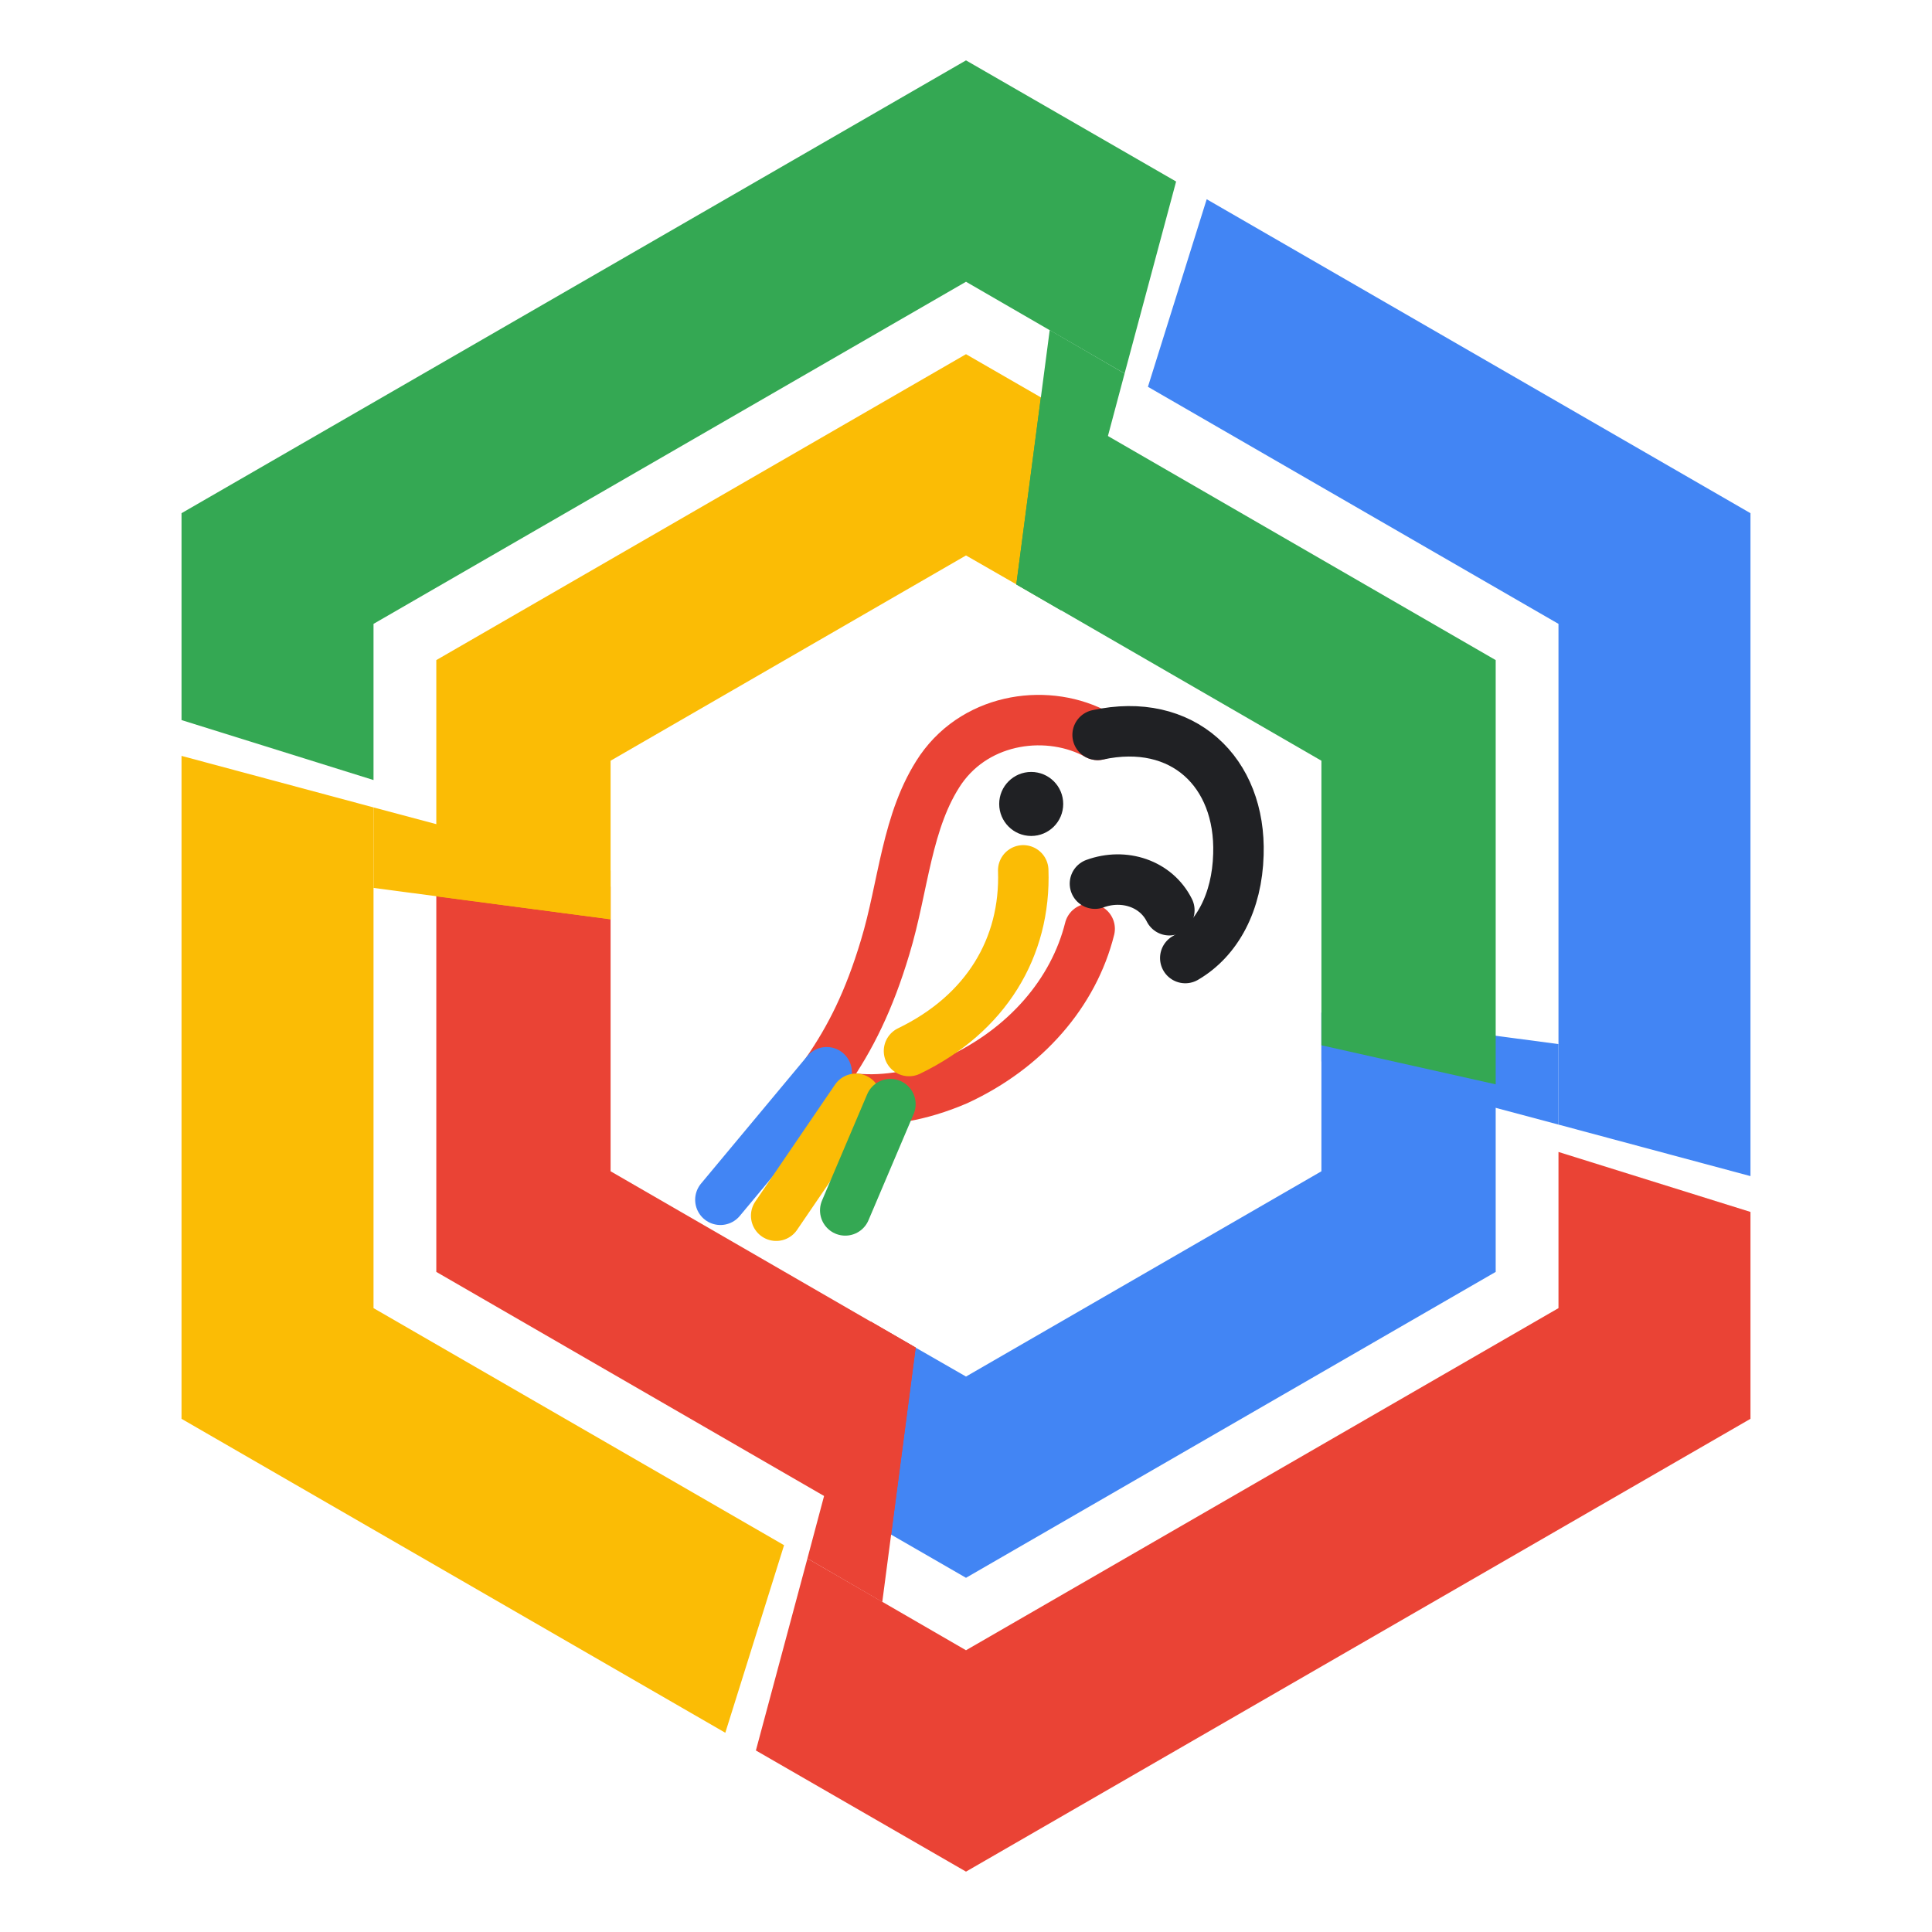
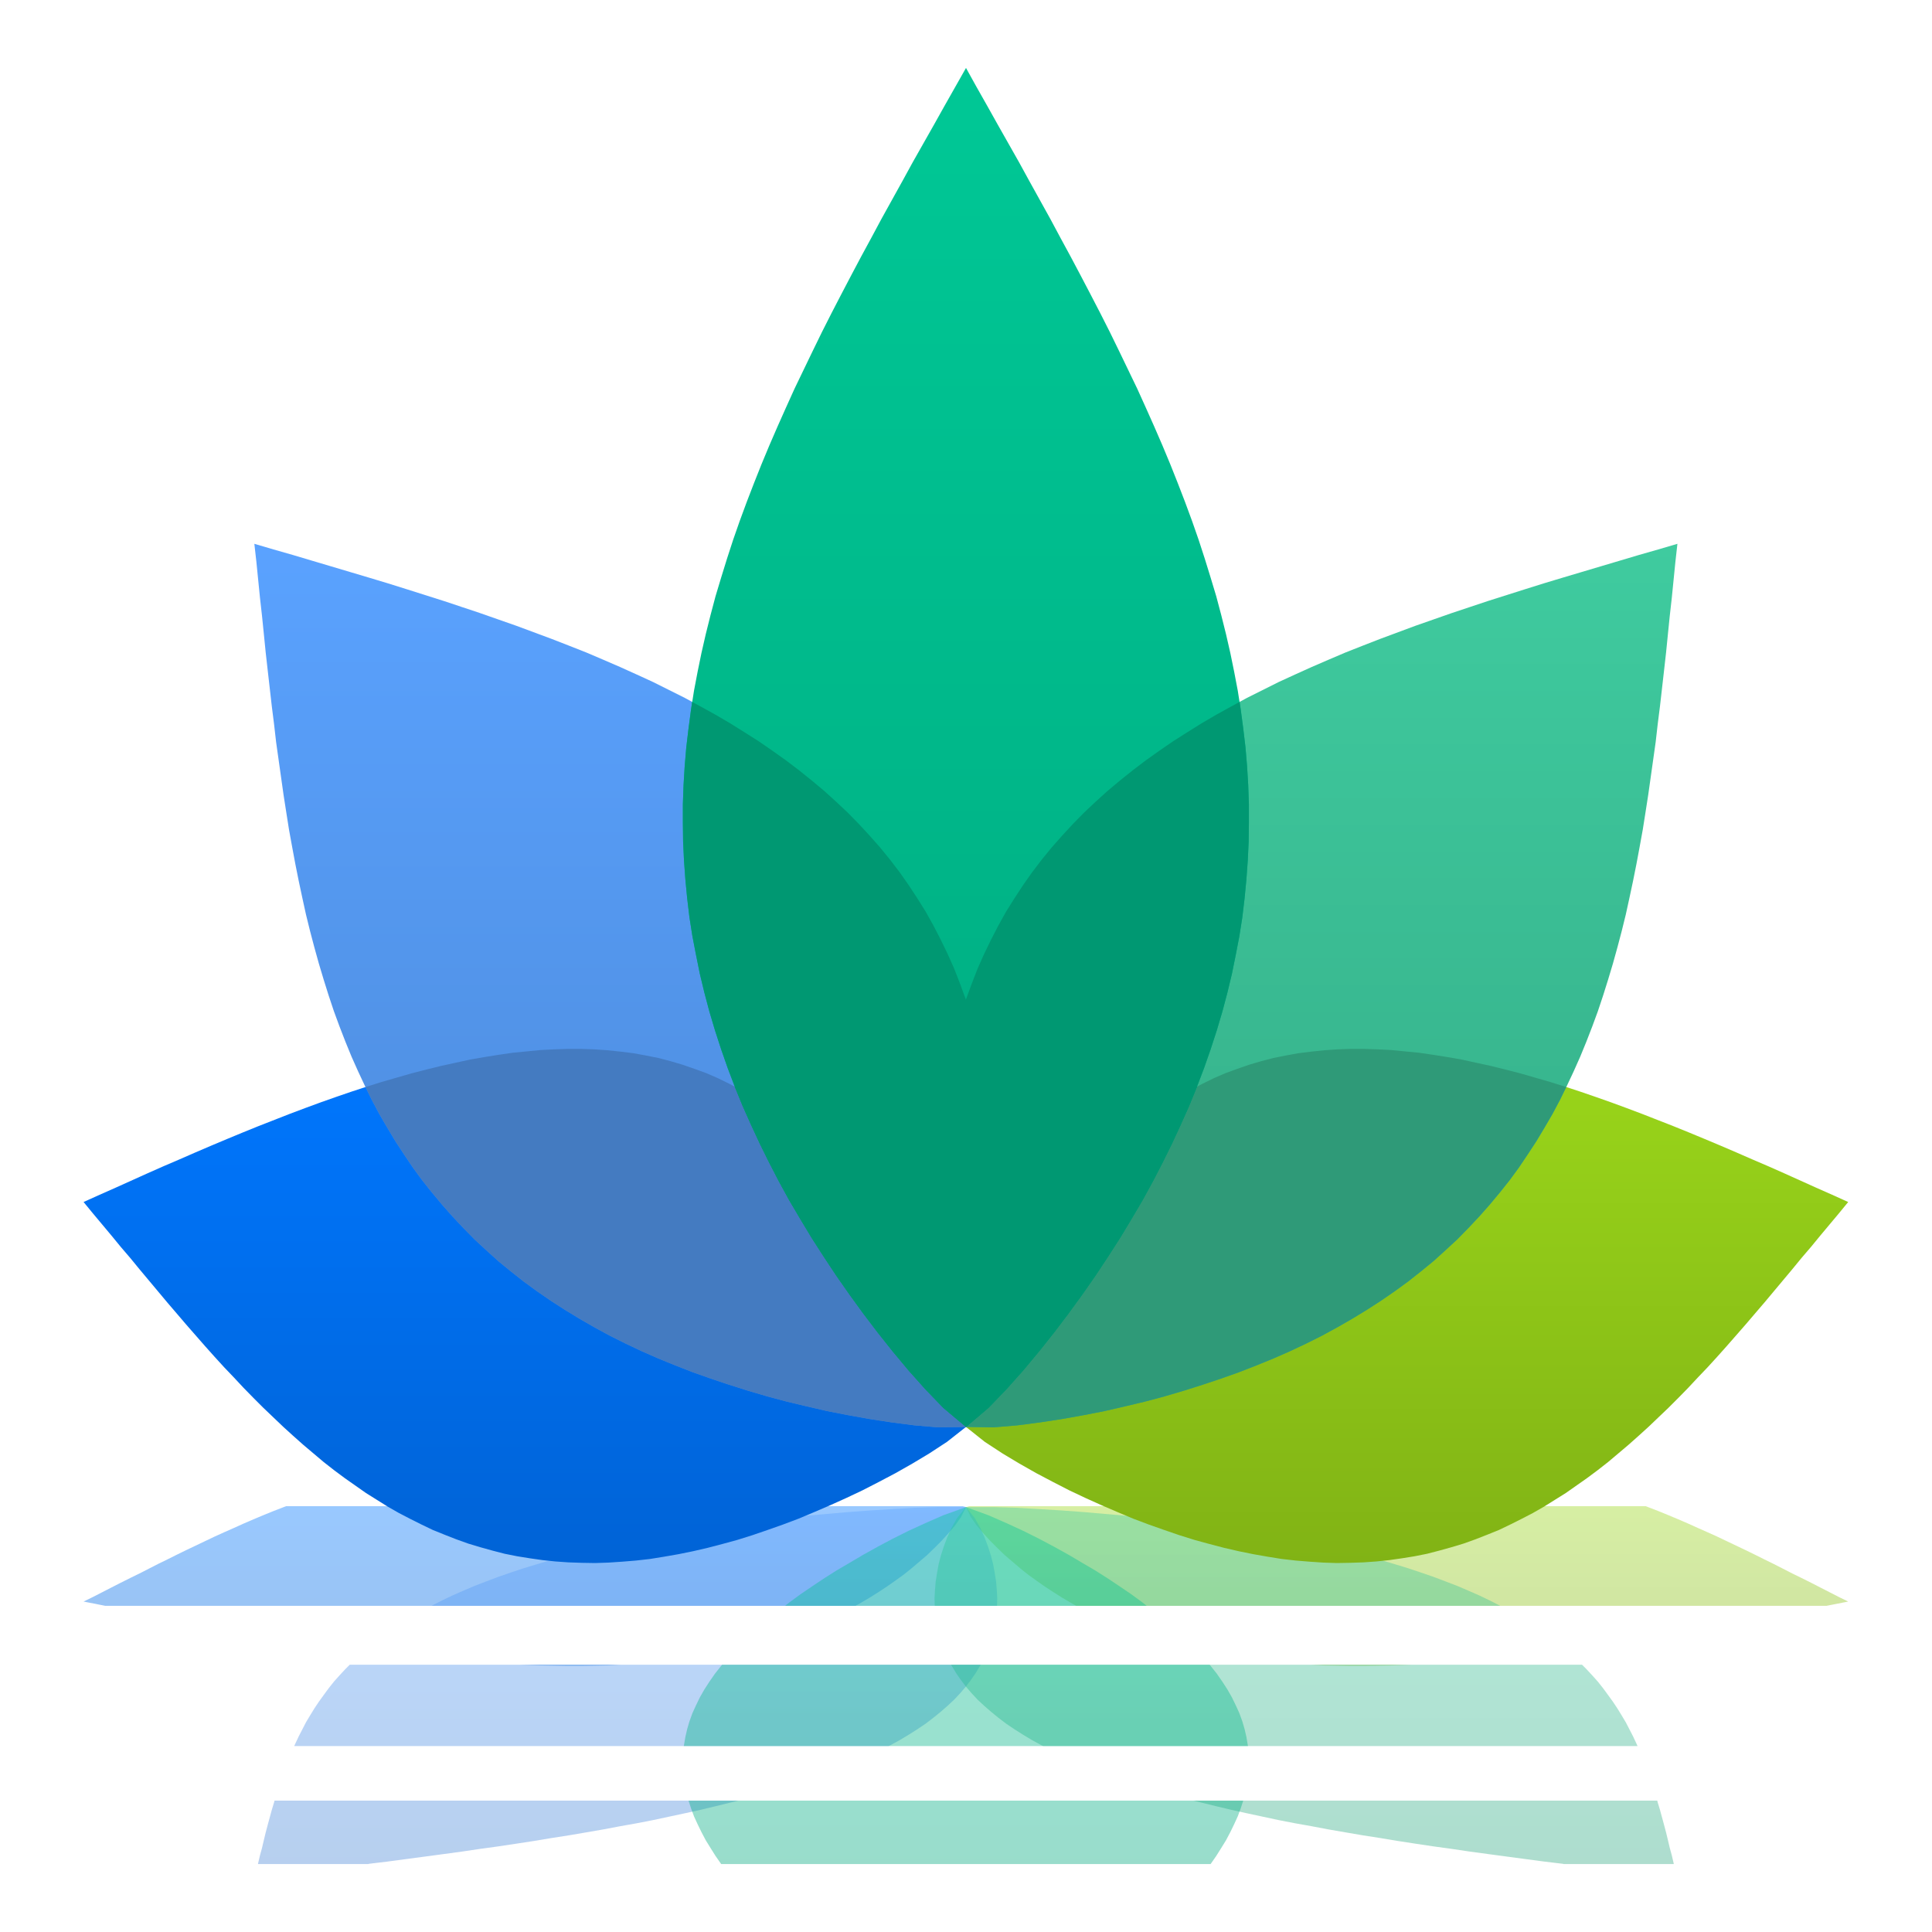
- <svg xmlns="http://www.w3.org/2000/svg" viewBox="0 0 48 48">
-   <path d="M29.98 4.95L43.49 12.75L43.49 29.22L38.72 27.94L38.72 15.50L28.52 9.61Z" fill="#4285F4" />
-   <path d="M38.72 25.94L38.72 27.94L32.83 26.37L32.83 25.16Z" fill="#4285F4" />
-   <path d="M37.16 25.73L37.16 31.60L24.00 39.20L21.00 37.47L21.98 33.04L24.00 34.20L32.83 29.10L32.83 25.16Z" fill="#4285F4" />
-   <path d="M43.49 30.11L43.49 35.25L24.00 46.50L18.78 43.49L20.06 38.72L24.00 41.00L38.72 32.50L38.72 28.62Z" fill="#EA4335" />
-   <path d="M21.92 39.80L20.06 38.72L21.63 32.83L22.75 33.48Z" fill="#EA4335" />
-   <path d="M22.14 38.13L10.84 31.60L10.84 21.06L15.17 22.03L15.17 29.10L22.75 33.48Z" fill="#EA4335" />
-   <path d="M18.02 43.05L4.51 35.25L4.51 18.78L9.28 20.06L9.28 32.50L19.48 38.39Z" fill="#FBBC05" />
-   <path d="M9.28 22.06L9.28 20.06L15.17 21.63L15.17 22.84Z" fill="#FBBC05" />
-   <path d="M10.84 22.27L10.84 16.40L24.00 8.80L27.00 10.53L26.02 14.96L24.00 13.80L15.17 18.90L15.17 22.84Z" fill="#FBBC05" />
-   <path d="M4.51 17.89L4.51 12.75L24.00 1.50L29.22 4.51L27.94 9.28L24.00 7.00L9.28 15.50L9.28 19.38Z" fill="#34A853" />
-   <path d="M26.08 8.20L27.94 9.28L26.37 15.17L25.25 14.52Z" fill="#34A853" />
-   <path d="M25.86 9.87L37.16 16.40L37.16 26.94L32.83 25.97L32.83 18.90L25.25 14.52Z" fill="#34A853" />
-   <g transform="translate(24.3 24) scale(0.33) translate(-24 -27)">
-     <path d="M33 9.6C29.4 7.6 24 8.2 21.2 12.2C18.6 16 18.4 21 17 25.6C15.8 29.6 14.4 32.4 12.6 35" fill="none" stroke="#EA4335" stroke-width="3.8" stroke-linecap="round" stroke-linejoin="round" />
-     <path d="M32.4 24.2C31.2 29 27.6 33.2 22.4 35.6C19.6 36.8 17 37.2 14.8 37" fill="none" stroke="#EA4335" stroke-width="3.8" stroke-linecap="round" stroke-linejoin="round" />
-     <path d="M27.4 19.8C27.6 25.6 24.6 30.6 18.8 33.4" fill="none" stroke="#FBBC05" stroke-width="3.8" stroke-linecap="round" stroke-linejoin="round" />
-     <path d="M12.6 35L4.6 44.6" fill="none" stroke="#4285F4" stroke-width="3.8" stroke-linecap="round" stroke-linejoin="round" />
-     <path d="M14.8 37L8.8 45.8" fill="none" stroke="#FBBC05" stroke-width="3.8" stroke-linecap="round" stroke-linejoin="round" />
-     <path d="M17.4 37.4L14 45.4" fill="none" stroke="#34A853" stroke-width="3.8" stroke-linecap="round" stroke-linejoin="round" />
-     <path d="M33 9.6C39.4 8.2 43.8 12.4 43.6 18.6C43.5 22.2 42 25 39.6 26.4" fill="none" stroke="#202124" stroke-width="3.8" stroke-linecap="round" stroke-linejoin="round" />
-     <path d="M32.8 20.8C35 20 37.4 20.8 38.4 22.8" fill="none" stroke="#202124" stroke-width="3.8" stroke-linecap="round" stroke-linejoin="round" />
-     <circle cx="28" cy="14.8" r="2.41" fill="#202124" />
-   </g>
+ <svg xmlns="http://www.w3.org/2000/svg" viewBox="7.35 11.00 85.30 85.30">
+   <defs>
+     <linearGradient id="clr0" x1="0" y1="84.6" x2="0" y2="77.5" gradientUnits="userSpaceOnUse">
+       <stop offset="0" stop-color="#0063D6" />
+       <stop offset="1" stop-color="#0077FF" />
+     </linearGradient>
+     <linearGradient id="clr1" x1="0" y1="84.6" x2="0" y2="77.5" gradientUnits="userSpaceOnUse">
+       <stop offset="0" stop-color="#81B315" />
+       <stop offset="1" stop-color="#9AD61A" />
+     </linearGradient>
+     <linearGradient id="clr2" x1="0" y1="93.3" x2="0" y2="77.5" gradientUnits="userSpaceOnUse">
+       <stop offset="0" stop-color="#4B88D6" />
+       <stop offset="1" stop-color="#5AA2FF" />
+     </linearGradient>
+     <linearGradient id="clr3" x1="0" y1="93.3" x2="0" y2="77.5" gradientUnits="userSpaceOnUse">
+       <stop offset="0" stop-color="#34AA85" />
+       <stop offset="1" stop-color="#3FCB9F" />
+     </linearGradient>
+     <linearGradient id="clr4" x1="0" y1="93.3" x2="0" y2="77.5" gradientUnits="userSpaceOnUse">
+       <stop offset="0" stop-color="#00A87E" />
+       <stop offset="1" stop-color="#00C896" />
+     </linearGradient>
+     <linearGradient id="clp0" x1="0" y1="80.0" x2="0" y2="57.3" gradientUnits="userSpaceOnUse">
+       <stop offset="0" stop-color="#0063D6" />
+       <stop offset="1" stop-color="#0077FF" />
+     </linearGradient>
+     <linearGradient id="clp1" x1="0" y1="80.0" x2="0" y2="57.3" gradientUnits="userSpaceOnUse">
+       <stop offset="0" stop-color="#81B315" />
+       <stop offset="1" stop-color="#9AD61A" />
+     </linearGradient>
+     <linearGradient id="clp2" x1="0" y1="74.0" x2="0" y2="35.0" gradientUnits="userSpaceOnUse">
+       <stop offset="0" stop-color="#4B88D6" />
+       <stop offset="1" stop-color="#5AA2FF" />
+     </linearGradient>
+     <linearGradient id="clp3" x1="0" y1="74.0" x2="0" y2="35.0" gradientUnits="userSpaceOnUse">
+       <stop offset="0" stop-color="#34AA85" />
+       <stop offset="1" stop-color="#3FCB9F" />
+     </linearGradient>
+     <linearGradient id="clp4" x1="0" y1="74.0" x2="0" y2="14.0" gradientUnits="userSpaceOnUse">
+       <stop offset="0" stop-color="#00A87E" />
+       <stop offset="1" stop-color="#00C896" />
+     </linearGradient>
+   </defs>
+   <path d="M50.0 77.54 49.78 77.98 49.51 78.36 49.22 78.70 48.92 79.03 48.60 79.35 48.28 79.66 47.94 79.95 47.60 80.24 47.25 80.52 46.89 80.78 46.52 81.04 46.14 81.29 45.76 81.53 45.37 81.76 45.12 81.90H12.00L11.75 81.85L11.04 81.71L11.45 81.51L11.86 81.30L12.27 81.09L12.68 80.88L13.10 80.67L13.51 80.47L13.92 80.26L14.33 80.05L14.74 79.85L15.16 79.64L15.57 79.44L15.99 79.24L16.41 79.04L16.83 78.84L17.25 78.65L17.68 78.46L18.10 78.27L18.54 78.08L18.97 77.90L19.41 77.72L19.85 77.55L19.98 77.5H49.85ZM34.90 84.5 34.74 84.50 34.17 84.53 33.59 84.54 33.01 84.55 32.42 84.55 31.82 84.54 31.22 84.53 30.61 84.51 30.32 84.5H34.90Z" fill="url(#clr0)" opacity=".4" />
+   <path d="M50.0 77.54 50.14 77.5H80.01L80.14 77.55L80.58 77.72L81.02 77.90L81.45 78.08L81.89 78.27L82.31 78.46L82.74 78.65L83.16 78.84L83.58 79.04L84.00 79.24L84.42 79.44L84.83 79.64L85.25 79.85L85.66 80.05L86.07 80.26L86.48 80.47L86.89 80.67L87.31 80.88L87.72 81.09L88.13 81.30L88.54 81.51L88.95 81.71L88.24 81.85L87.99 81.90H54.87L54.62 81.76L54.23 81.53L53.85 81.29L53.47 81.04L53.10 80.78L52.74 80.52L52.39 80.24L52.05 79.95L51.71 79.66L51.39 79.35L51.07 79.03L50.77 78.70L50.48 78.36L50.21 77.98ZM69.67 84.5 69.38 84.51 68.77 84.53 68.17 84.54 67.57 84.55 66.98 84.55 66.40 84.54 65.82 84.53 65.25 84.50 65.09 84.5H69.67Z" fill="url(#clr1)" opacity=".4" />
+   <path d="M20.34 88.09 20.39 87.98 20.54 87.66 20.70 87.35 20.86 87.04 21.04 86.74 21.23 86.43 21.43 86.13 21.64 85.84 21.86 85.54 22.09 85.25 22.34 84.97 22.60 84.69 22.79 84.5H50.65L50.60 84.58L50.42 84.88L50.21 85.18L49.99 85.47L49.74 85.76L49.48 86.04L49.19 86.31L48.88 86.58L48.56 86.84L48.22 87.10L47.85 87.35L47.47 87.59L47.07 87.83L46.65 88.06L46.58 88.09H20.34ZM50.0 77.54 50.39 78.03 50.63 78.46 50.82 78.88 50.97 79.28 51.10 79.68 51.20 80.07 51.27 80.46 51.33 80.84 51.36 81.21 51.38 81.57 51.37 81.90H26.41L26.42 81.89L26.87 81.66L27.33 81.44L27.81 81.23L28.30 81.02L28.82 80.82L29.35 80.62L29.90 80.43L30.47 80.24L31.06 80.06L31.67 79.88L32.29 79.71L32.93 79.55L33.59 79.39L34.27 79.24L34.97 79.09L35.69 78.95L36.42 78.81L37.18 78.68L37.95 78.56L38.74 78.44L39.55 78.32L40.37 78.21L41.22 78.11L42.08 78.01L42.96 77.92L43.87 77.84L44.79 77.76L45.74 77.69L46.72 77.63L47.72 77.57L48.78 77.54ZM18.74 93.30 18.75 93.25 18.83 92.91 18.92 92.58 19.00 92.24 19.08 91.91 19.17 91.57 19.26 91.24 19.35 90.91 19.45 90.58 19.47 90.5H39.95L39.58 90.59L38.93 90.75L38.26 90.91L37.58 91.06L36.88 91.21L36.18 91.36L35.46 91.50L34.73 91.63L33.99 91.77L33.24 91.90L32.48 92.03L31.71 92.15L30.93 92.28L30.15 92.40L29.35 92.52L28.55 92.63L27.74 92.75L26.93 92.86L26.11 92.97L25.29 93.08L24.46 93.19L23.63 93.29L23.61 93.30H18.74Z" fill="url(#clr2)" opacity=".4" />
+   <path d="M53.41 88.09 53.34 88.06 52.92 87.83 52.52 87.59 52.14 87.35 51.77 87.10 51.43 86.84 51.11 86.58 50.80 86.31 50.51 86.04 50.25 85.76 50.00 85.47 49.78 85.18 49.57 84.88 49.39 84.58 49.34 84.5H77.20L77.39 84.69L77.65 84.97L77.90 85.25L78.13 85.54L78.35 85.84L78.56 86.13L78.76 86.43L78.95 86.74L79.13 87.04L79.29 87.35L79.45 87.66L79.60 87.98L79.65 88.09H53.41ZM50.0 77.54 51.21 77.54 52.27 77.57 53.27 77.63 54.25 77.69 55.20 77.76 56.12 77.84 57.03 77.92 57.91 78.01 58.77 78.11 59.62 78.21 60.44 78.32 61.25 78.44 62.04 78.56 62.81 78.68 63.57 78.81 64.30 78.95 65.02 79.09 65.72 79.24 66.40 79.39 67.06 79.55 67.70 79.71 68.32 79.88 68.93 80.06 69.52 80.24 70.09 80.43 70.64 80.62 71.17 80.82 71.69 81.02 72.18 81.23 72.66 81.44 73.12 81.66 73.57 81.89 73.58 81.90H48.62L48.61 81.57L48.63 81.21L48.66 80.84L48.72 80.46L48.79 80.07L48.89 79.68L49.02 79.28L49.17 78.88L49.36 78.46L49.60 78.03ZM76.38 93.30 76.36 93.29 75.53 93.19 74.70 93.08 73.88 92.97 73.06 92.86 72.25 92.75 71.44 92.63 70.64 92.52 69.84 92.40 69.06 92.28 68.28 92.15 67.51 92.03 66.75 91.90 66.00 91.77 65.26 91.63 64.53 91.50 63.81 91.36 63.11 91.21 62.41 91.06 61.73 90.91 61.06 90.75 60.41 90.59 60.04 90.5H80.52L80.54 90.58L80.64 90.91L80.73 91.24L80.82 91.57L80.91 91.91L80.99 92.24L81.07 92.58L81.16 92.91L81.24 93.25L81.25 93.30H76.38Z" fill="url(#clr3)" opacity=".4" />
+   <path d="M37.54 88.09 37.55 88.04 37.61 87.69 37.69 87.34 37.79 87.0 37.92 86.64 38.08 86.29 38.25 85.94 38.45 85.59 38.67 85.25 38.92 84.89 39.19 84.55 39.23 84.5H60.76L60.80 84.55L61.07 84.89L61.32 85.25L61.54 85.59L61.74 85.94L61.91 86.29L62.07 86.64L62.20 87.0L62.30 87.34L62.38 87.69L62.44 88.04L62.45 88.09H37.54ZM60.80 93.30H39.19L38.94 92.94L38.72 92.59L38.51 92.25L38.32 91.89L38.15 91.54L37.99 91.19L37.86 90.84L37.75 90.5H62.24L62.13 90.84L62.00 91.19L61.84 91.54L61.67 91.89L61.48 92.25L61.27 92.59L61.05 92.94L60.80 93.30ZM50.0 77.54 50.99 77.90 51.79 78.25 52.53 78.59 53.23 78.94 53.89 79.29 54.52 79.64 55.13 80.0 55.71 80.34 56.26 80.69 56.80 81.05 57.30 81.39 57.79 81.75 57.98 81.90H42.01L42.20 81.75L42.69 81.39L43.19 81.05L43.73 80.69L44.28 80.34L44.86 80.0L45.47 79.64L46.10 79.29L46.76 78.94L47.46 78.59L48.20 78.25L49.00 77.90Z" fill="url(#clr4)" opacity=".4" />
+   <path d="M50.0 74.0 49.78 72.95 49.51 72.07 49.22 71.24 48.92 70.45 48.60 69.70 48.28 68.97 47.94 68.26 47.60 67.58 47.25 66.92 46.89 66.29 46.52 65.68 46.14 65.08 45.76 64.52 45.37 63.97 44.97 63.44 44.56 62.94 44.14 62.46 43.72 62.00 43.29 61.56 42.85 61.14 42.40 60.75 41.94 60.38 41.48 60.03 41.01 59.70 40.53 59.39 40.04 59.11 39.55 58.85 39.04 58.60 38.53 58.38 38.01 58.19 37.49 58.01 36.95 57.85 36.41 57.71 35.86 57.60 35.31 57.50 34.74 57.43 34.17 57.37 33.59 57.33 33.01 57.31 32.42 57.31 31.82 57.33 31.22 57.36 30.61 57.42 29.99 57.48 29.37 57.57 28.74 57.67 28.11 57.78 27.47 57.92 26.83 58.06 26.18 58.22 25.52 58.39 24.86 58.58 24.20 58.77 23.53 58.98 22.86 59.20 22.19 59.43 21.51 59.67 20.83 59.92 20.14 60.18 19.45 60.45 18.76 60.72 18.07 61.00 17.37 61.29 16.68 61.58 15.98 61.88 15.27 62.19 14.57 62.49 13.87 62.80 13.16 63.12 12.45 63.44 11.75 63.75 11.04 64.07 11.45 64.57 11.86 65.06 12.27 65.55 12.68 66.05 13.10 66.54 13.51 67.04 13.92 67.53 14.33 68.02 14.74 68.51 15.16 69.00 15.57 69.48 15.99 69.96 16.41 70.44 16.83 70.91 17.25 71.37 17.68 71.82 18.10 72.27 18.54 72.72 18.97 73.15 19.41 73.57 19.85 73.99 20.29 74.39 20.74 74.79 21.19 75.17 21.64 75.55 22.10 75.91 22.57 76.26 23.04 76.59 23.51 76.92 23.99 77.22 24.47 77.52 24.96 77.80 25.46 78.06 25.96 78.31 26.46 78.55 26.98 78.76 27.49 78.96 28.02 79.15 28.55 79.31 29.09 79.46 29.63 79.60 30.18 79.71 30.74 79.80 31.30 79.88 31.87 79.94 32.44 79.98 33.03 80.00 33.62 80.01 34.22 79.99 34.82 79.95 35.43 79.90 36.05 79.83 36.67 79.73 37.30 79.62 37.94 79.49 38.59 79.34 39.24 79.17 39.90 78.99 40.57 78.78 41.24 78.55 41.92 78.31 42.61 78.05 43.30 77.76 44.00 77.46 44.71 77.14 45.43 76.80 46.15 76.43 46.89 76.04 47.63 75.62 48.38 75.17 49.16 74.66 50.0 74.0Z" fill="url(#clp0)" />
+   <path d="M50.0 74.0 50.83 74.66 51.61 75.17 52.36 75.62 53.10 76.04 53.84 76.43 54.56 76.80 55.28 77.14 55.99 77.46 56.69 77.76 57.38 78.05 58.07 78.31 58.75 78.55 59.42 78.78 60.09 78.99 60.75 79.17 61.40 79.34 62.05 79.49 62.69 79.62 63.32 79.73 63.94 79.83 64.56 79.90 65.17 79.95 65.77 79.99 66.37 80.01 66.96 80.00 67.55 79.98 68.12 79.94 68.69 79.88 69.25 79.80 69.81 79.71 70.36 79.60 70.90 79.46 71.44 79.31 71.97 79.15 72.50 78.96 73.01 78.76 73.53 78.55 74.03 78.31 74.53 78.06 75.03 77.80 75.52 77.52 76.00 77.22 76.48 76.92 76.95 76.59 77.42 76.26 77.89 75.91 78.35 75.55 78.80 75.17 79.25 74.79 79.70 74.39 80.14 73.99 80.58 73.57 81.02 73.15 81.45 72.72 81.89 72.27 82.31 71.82 82.74 71.37 83.16 70.91 83.58 70.44 84.00 69.96 84.42 69.48 84.83 69.00 85.25 68.51 85.66 68.02 86.07 67.53 86.48 67.04 86.89 66.54 87.31 66.05 87.72 65.55 88.13 65.06 88.54 64.57 88.95 64.07 88.24 63.75 87.54 63.44 86.83 63.12 86.12 62.80 85.42 62.49 84.72 62.19 84.01 61.88 83.31 61.58 82.62 61.29 81.92 61.00 81.23 60.72 80.54 60.45 79.85 60.18 79.16 59.92 78.48 59.67 77.80 59.43 77.13 59.20 76.46 58.98 75.79 58.77 75.13 58.58 74.47 58.39 73.81 58.22 73.16 58.06 72.52 57.92 71.88 57.78 71.25 57.67 70.62 57.57 70.00 57.48 69.38 57.42 68.77 57.36 68.17 57.33 67.57 57.31 66.98 57.31 66.40 57.33 65.82 57.37 65.25 57.43 64.68 57.50 64.13 57.60 63.58 57.71 63.04 57.85 62.50 58.01 61.98 58.19 61.46 58.38 60.95 58.60 60.44 58.85 59.95 59.11 59.46 59.39 58.98 59.70 58.51 60.03 58.05 60.38 57.59 60.75 57.14 61.14 56.70 61.56 56.27 62.00 55.85 62.46 55.43 62.94 55.02 63.44 54.62 63.97 54.23 64.52 53.85 65.08 53.47 65.68 53.10 66.29 52.74 66.92 52.39 67.58 52.05 68.26 51.71 68.97 51.39 69.70 51.07 70.45 50.77 71.24 50.48 72.07 50.21 72.95 50.0 74.0Z" fill="url(#clp1)" />
+   <path d="M50.0 74.0 50.39 72.85 50.63 71.82 50.82 70.82 50.97 69.85 51.10 68.90 51.20 67.97 51.27 67.06 51.33 66.16 51.36 65.28 51.38 64.41 51.37 63.55 51.34 62.71 51.30 61.89 51.23 61.08 51.15 60.28 51.04 59.50 50.91 58.73 50.77 57.98 50.60 57.24 50.42 56.52 50.21 55.81 49.99 55.12 49.74 54.44 49.48 53.77 49.19 53.12 48.88 52.48 48.56 51.86 48.22 51.25 47.85 50.66 47.47 50.08 47.07 49.51 46.65 48.96 46.21 48.42 45.75 47.90 45.27 47.38 44.78 46.88 44.27 46.40 43.74 45.92 43.19 45.46 42.63 45.01 42.05 44.57 41.46 44.15 40.85 43.73 40.22 43.33 39.58 42.93 38.93 42.55 38.26 42.18 37.58 41.81 36.88 41.46 36.18 41.11 35.46 40.78 34.73 40.45 33.99 40.13 33.24 39.81 32.48 39.51 31.71 39.21 30.93 38.92 30.15 38.63 29.35 38.35 28.55 38.07 27.74 37.80 26.93 37.53 26.11 37.27 25.29 37.01 24.46 36.75 23.63 36.50 22.79 36.25 21.95 36.00 21.11 35.75 20.27 35.50 19.43 35.26 18.58 35.01 18.67 35.81 18.75 36.61 18.83 37.41 18.92 38.21 19.00 39.00 19.08 39.80 19.17 40.60 19.26 41.39 19.35 42.18 19.45 42.97 19.54 43.76 19.65 44.54 19.76 45.32 19.87 46.10 19.99 46.87 20.11 47.63 20.25 48.40 20.39 49.15 20.54 49.90 20.70 50.65 20.86 51.38 21.04 52.11 21.23 52.83 21.43 53.55 21.64 54.25 21.86 54.95 22.09 55.64 22.34 56.32 22.60 56.99 22.87 57.65 23.16 58.30 23.46 58.94 23.77 59.57 24.10 60.19 24.45 60.79 24.81 61.39 25.19 61.97 25.58 62.55 25.99 63.11 26.42 63.65 26.87 64.19 27.33 64.71 27.81 65.22 28.30 65.72 28.82 66.20 29.35 66.68 29.90 67.13 30.47 67.58 31.06 68.01 31.67 68.43 32.29 68.83 32.93 69.22 33.59 69.60 34.27 69.97 34.97 70.32 35.69 70.66 36.42 70.98 37.18 71.29 37.95 71.59 38.74 71.87 39.55 72.14 40.37 72.40 41.22 72.65 42.08 72.88 42.96 73.09 43.87 73.30 44.79 73.48 45.74 73.65 46.72 73.80 47.72 73.93 48.78 74.02 50.0 74.0Z" fill="url(#clp2)" />
+   <path d="M50.0 74.0 48.78 74.02 47.72 73.93 46.72 73.80 45.74 73.65 44.79 73.48 43.87 73.30 42.96 73.09 42.08 72.88 41.22 72.65 40.37 72.40 39.55 72.14 38.74 71.87 37.95 71.59 37.18 71.29 36.42 70.98 35.69 70.66 34.97 70.32 34.27 69.97 33.59 69.60 32.93 69.22 32.29 68.83 31.67 68.43 31.06 68.01 30.47 67.58 29.90 67.13 29.35 66.68 28.82 66.20 28.30 65.72 27.81 65.22 27.33 64.71 26.87 64.19 26.42 63.65 25.99 63.11 25.58 62.55 25.19 61.97 24.81 61.39 24.45 60.79 24.10 60.19 23.77 59.57 23.49 59.00 23.53 58.98 24.20 58.77 24.86 58.58 25.52 58.39 26.18 58.22 26.83 58.06 27.47 57.92 28.11 57.78 28.74 57.67 29.37 57.57 29.99 57.48 30.61 57.42 31.22 57.36 31.82 57.33 32.42 57.31 33.01 57.31 33.59 57.33 34.17 57.37 34.74 57.43 35.31 57.50 35.86 57.60 36.41 57.71 36.95 57.85 37.49 58.01 38.01 58.19 38.53 58.38 39.04 58.60 39.55 58.85 40.04 59.11 40.53 59.39 41.01 59.70 41.48 60.03 41.94 60.38 42.40 60.75 42.85 61.14 43.29 61.56 43.72 62.00 44.14 62.46 44.56 62.94 44.97 63.44 45.37 63.97 45.76 64.52 46.14 65.08 46.52 65.68 46.89 66.29 47.25 66.92 47.60 67.58 47.94 68.26 48.28 68.97 48.60 69.70 48.92 70.45 49.22 71.24 49.51 72.07 49.78 72.95 50.0 74.0Z" fill="#447BC1" />
+   <path d="M50.0 74.0 51.21 74.02 52.27 73.93 53.27 73.80 54.25 73.65 55.20 73.48 56.12 73.30 57.03 73.09 57.91 72.88 58.77 72.65 59.62 72.40 60.44 72.14 61.25 71.87 62.04 71.59 62.81 71.29 63.57 70.98 64.30 70.66 65.02 70.32 65.72 69.97 66.40 69.60 67.06 69.22 67.70 68.83 68.32 68.43 68.93 68.01 69.52 67.58 70.09 67.13 70.64 66.68 71.17 66.20 71.69 65.72 72.18 65.22 72.66 64.71 73.12 64.19 73.57 63.65 74.00 63.11 74.41 62.55 74.80 61.97 75.18 61.39 75.54 60.79 75.89 60.19 76.22 59.57 76.53 58.94 76.83 58.30 77.12 57.65 77.39 56.99 77.65 56.32 77.90 55.64 78.13 54.95 78.35 54.25 78.56 53.55 78.76 52.83 78.95 52.11 79.13 51.38 79.29 50.65 79.45 49.90 79.60 49.15 79.74 48.40 79.88 47.63 80.00 46.87 80.12 46.10 80.23 45.32 80.34 44.54 80.45 43.76 80.54 42.97 80.64 42.18 80.73 41.39 80.82 40.60 80.91 39.80 80.99 39.00 81.07 38.21 81.16 37.41 81.24 36.61 81.32 35.81 81.41 35.01 80.56 35.26 79.72 35.50 78.88 35.75 78.04 36.00 77.20 36.25 76.36 36.50 75.53 36.75 74.70 37.01 73.88 37.27 73.06 37.53 72.25 37.80 71.44 38.07 70.64 38.35 69.84 38.63 69.06 38.92 68.28 39.21 67.51 39.51 66.75 39.81 66.00 40.13 65.26 40.45 64.53 40.78 63.81 41.11 63.11 41.46 62.41 41.81 61.73 42.18 61.06 42.55 60.41 42.93 59.77 43.33 59.14 43.73 58.53 44.15 57.94 44.57 57.36 45.01 56.80 45.46 56.25 45.92 55.72 46.40 55.21 46.88 54.72 47.38 54.24 47.90 53.78 48.42 53.34 48.96 52.92 49.51 52.52 50.08 52.14 50.66 51.77 51.25 51.43 51.86 51.11 52.48 50.80 53.12 50.51 53.77 50.25 54.44 50.00 55.12 49.78 55.81 49.57 56.52 49.39 57.24 49.22 57.98 49.08 58.73 48.95 59.50 48.84 60.28 48.76 61.08 48.69 61.89 48.65 62.71 48.62 63.55 48.61 64.41 48.63 65.28 48.66 66.16 48.72 67.06 48.79 67.97 48.89 68.90 49.02 69.85 49.17 70.82 49.36 71.82 49.60 72.85 50.0 74.0Z" fill="url(#clp3)" />
+   <path d="M50.0 74.0 50.21 72.95 50.48 72.07 50.77 71.24 51.07 70.45 51.39 69.70 51.71 68.97 52.05 68.26 52.39 67.58 52.74 66.92 53.10 66.29 53.47 65.68 53.85 65.08 54.23 64.52 54.62 63.97 55.02 63.44 55.43 62.94 55.85 62.46 56.27 62.00 56.70 61.56 57.14 61.14 57.59 60.75 58.05 60.38 58.51 60.03 58.98 59.70 59.46 59.39 59.95 59.11 60.44 58.85 60.95 58.60 61.46 58.38 61.98 58.19 62.50 58.01 63.04 57.85 63.58 57.71 64.13 57.60 64.68 57.50 65.25 57.43 65.82 57.37 66.40 57.33 66.98 57.31 67.57 57.31 68.17 57.33 68.77 57.36 69.38 57.42 70.00 57.48 70.62 57.57 71.25 57.67 71.88 57.78 72.52 57.92 73.16 58.06 73.81 58.22 74.47 58.39 75.13 58.58 75.79 58.77 76.46 58.98 76.50 59.00 76.22 59.57 75.89 60.19 75.54 60.79 75.18 61.39 74.80 61.97 74.41 62.55 74.00 63.11 73.57 63.65 73.12 64.19 72.66 64.71 72.18 65.22 71.69 65.72 71.17 66.20 70.64 66.68 70.09 67.13 69.52 67.58 68.93 68.01 68.32 68.43 67.70 68.83 67.06 69.22 66.40 69.60 65.72 69.97 65.02 70.32 64.30 70.66 63.57 70.98 62.81 71.29 62.04 71.59 61.25 71.87 60.44 72.14 59.62 72.40 58.77 72.65 57.91 72.88 57.03 73.09 56.12 73.30 55.20 73.48 54.25 73.65 53.27 73.80 52.27 73.93 51.21 74.02Z" fill="#2F9A78" />
+   <path d="M50.0 74.0 49.60 72.85 49.36 71.82 49.17 70.82 49.02 69.85 48.89 68.90 48.79 67.97 48.72 67.06 48.66 66.16 48.63 65.28 48.61 64.41 48.62 63.55 48.65 62.71 48.69 61.89 48.76 61.08 48.84 60.28 48.95 59.50 49.08 58.73 49.22 57.98 49.39 57.24 49.57 56.52 49.78 55.81 50.0 55.14 50.21 55.81 50.42 56.52 50.60 57.24 50.77 57.98 50.91 58.73 51.04 59.50 51.15 60.28 51.23 61.08 51.30 61.89 51.34 62.71 51.37 63.55 51.38 64.41 51.36 65.28 51.33 66.16 51.27 67.06 51.20 67.97 51.10 68.90 50.97 69.85 50.82 70.82 50.63 71.82 50.39 72.85Z" fill="#2F9A78" />
+   <path d="M50.0 74.0 50.99 73.16 51.79 72.33 52.53 71.5 53.23 70.66 53.89 69.83 54.52 69.0 55.13 68.16 55.71 67.33 56.26 66.5 56.80 65.66 57.30 64.83 57.79 64.0 58.25 63.16 58.68 62.33 59.09 61.5 59.48 60.66 59.85 59.83 60.19 59.0 60.51 58.16 60.80 57.33 61.07 56.5 61.32 55.66 61.54 54.83 61.74 54.0 61.91 53.16 62.07 52.33 62.20 51.5 62.30 50.66 62.38 49.83 62.44 49.0 62.48 48.16 62.49 47.33 62.49 46.5 62.46 45.66 62.41 44.83 62.34 44.0 62.24 43.16 62.13 42.33 62.00 41.5 61.84 40.66 61.67 39.83 61.48 39.0 61.27 38.16 61.05 37.33 60.80 36.5 60.54 35.66 60.27 34.83 59.98 34.0 59.67 33.16 59.35 32.33 59.02 31.5 58.67 30.66 58.31 29.83 57.94 29.0 57.56 28.16 57.16 27.33 56.76 26.5 56.35 25.66 55.93 24.83 55.50 24.0 55.06 23.16 54.62 22.33 54.17 21.5 53.72 20.66 53.26 19.83 52.80 19.0 52.34 18.16 51.87 17.33 51.40 16.5 50.93 15.66 50.46 14.83 50.0 14.0 49.53 14.83 49.06 15.66 48.59 16.5 48.12 17.33 47.65 18.16 47.19 19.0 46.73 19.83 46.27 20.66 45.82 21.5 45.37 22.33 44.93 23.16 44.49 24.0 44.06 24.83 43.64 25.66 43.23 26.5 42.83 27.33 42.43 28.16 42.05 29.0 41.68 29.83 41.32 30.66 40.97 31.5 40.64 32.33 40.32 33.16 40.01 34.0 39.72 34.83 39.45 35.66 39.19 36.5 38.94 37.33 38.72 38.16 38.51 39.0 38.32 39.83 38.15 40.66 37.99 41.5 37.86 42.33 37.75 43.16 37.65 44.0 37.58 44.83 37.53 45.66 37.50 46.5 37.50 47.33 37.51 48.16 37.55 49.0 37.61 49.83 37.69 50.66 37.79 51.5 37.92 52.33 38.08 53.16 38.25 54.0 38.45 54.83 38.67 55.66 38.92 56.5 39.19 57.33 39.48 58.16 39.80 59.0 40.14 59.83 40.51 60.66 40.90 61.5 41.31 62.33 41.74 63.16 42.20 64.0 42.69 64.83 43.19 65.66 43.73 66.5 44.28 67.33 44.86 68.16 45.47 69.0 46.10 69.83 46.76 70.66 47.46 71.5 48.20 72.33 49.00 73.16 50.0 74.0Z" fill="url(#clp4)" />
+   <path d="M50.0 74.0 49.00 73.16 48.20 72.33 47.46 71.5 46.76 70.66 46.10 69.83 45.47 69.0 44.86 68.16 44.28 67.33 43.73 66.5 43.19 65.66 42.69 64.83 42.20 64.0 41.74 63.16 41.31 62.33 40.90 61.5 40.51 60.66 40.14 59.83 39.80 59.0 39.79 58.98 40.04 59.11 40.53 59.39 41.01 59.70 41.48 60.03 41.94 60.38 42.40 60.75 42.85 61.14 43.29 61.56 43.72 62.00 44.14 62.46 44.56 62.94 44.97 63.44 45.37 63.97 45.76 64.52 46.14 65.08 46.52 65.68 46.89 66.29 47.25 66.92 47.60 67.58 47.94 68.26 48.28 68.97 48.60 69.70 48.92 70.45 49.22 71.24 49.51 72.07 49.78 72.95 50.0 74.0Z" fill="#009872" />
+   <path d="M50.0 74.0 50.21 72.95 50.48 72.07 50.77 71.24 51.07 70.45 51.39 69.70 51.71 68.97 52.05 68.26 52.39 67.58 52.74 66.92 53.10 66.29 53.47 65.68 53.85 65.08 54.23 64.52 54.62 63.97 55.02 63.44 55.43 62.94 55.85 62.46 56.27 62.00 56.70 61.56 57.14 61.14 57.59 60.75 58.05 60.38 58.51 60.03 58.98 59.70 59.46 59.39 59.95 59.11 60.20 58.98 60.19 59.0 59.85 59.83 59.48 60.66 59.09 61.5 58.68 62.33 58.25 63.16 57.79 64.0 57.30 64.83 56.80 65.66 56.26 66.5 55.71 67.33 55.13 68.16 54.52 69.0 53.89 69.83 53.23 70.66 52.53 71.5 51.79 72.33 50.99 73.16Z" fill="#009872" />
+   <path d="M50.0 74.0 49.00 73.16 48.20 72.33 47.46 71.5 46.76 70.66 46.10 69.83 45.47 69.0 44.86 68.16 44.28 67.33 43.73 66.5 43.19 65.66 42.69 64.83 42.20 64.0 41.74 63.16 41.31 62.33 40.90 61.5 40.51 60.66 40.14 59.83 39.80 59.0 39.48 58.16 39.19 57.33 38.92 56.5 38.67 55.66 38.45 54.83 38.25 54.0 38.08 53.16 37.92 52.33 37.79 51.5 37.69 50.66 37.61 49.83 37.55 49.0 37.51 48.16 37.50 47.33 37.50 46.5 37.53 45.66 37.58 44.83 37.65 44.0 37.75 43.16 37.86 42.33 37.91 41.99 38.26 42.18 38.93 42.55 39.58 42.93 40.22 43.33 40.85 43.73 41.46 44.15 42.05 44.57 42.63 45.01 43.19 45.46 43.74 45.92 44.27 46.40 44.78 46.88 45.27 47.38 45.75 47.90 46.21 48.42 46.65 48.96 47.07 49.51 47.47 50.08 47.85 50.66 48.22 51.25 48.56 51.86 48.88 52.48 49.19 53.12 49.48 53.77 49.74 54.44 49.99 55.12 50.21 55.81 50.42 56.52 50.60 57.24 50.77 57.98 50.91 58.73 51.04 59.50 51.15 60.28 51.23 61.08 51.30 61.89 51.34 62.71 51.37 63.55 51.38 64.41 51.36 65.28 51.33 66.16 51.27 67.06 51.20 67.97 51.10 68.90 50.97 69.85 50.82 70.82 50.63 71.82 50.39 72.85 50.0 74.0Z" fill="#009872" />
+   <path d="M50.0 74.0 49.60 72.85 49.36 71.82 49.17 70.82 49.02 69.85 48.89 68.90 48.79 67.97 48.72 67.06 48.66 66.16 48.63 65.28 48.61 64.41 48.62 63.55 48.65 62.71 48.69 61.89 48.76 61.08 48.84 60.28 48.95 59.50 49.08 58.73 49.22 57.98 49.39 57.24 49.57 56.52 49.78 55.81 50.00 55.12 50.25 54.44 50.51 53.77 50.80 53.12 51.11 52.48 51.43 51.86 51.77 51.25 52.14 50.66 52.52 50.08 52.92 49.51 53.34 48.96 53.78 48.42 54.24 47.90 54.72 47.38 55.21 46.88 55.72 46.40 56.25 45.92 56.80 45.46 57.36 45.01 57.94 44.57 58.53 44.15 59.14 43.73 59.77 43.33 60.41 42.93 61.06 42.55 61.73 42.18 62.08 41.99 62.13 42.33 62.24 43.16 62.34 44.0 62.41 44.83 62.46 45.66 62.49 46.5 62.49 47.33 62.48 48.16 62.44 49.0 62.38 49.83 62.30 50.66 62.20 51.5 62.07 52.33 61.91 53.16 61.74 54.0 61.54 54.83 61.32 55.66 61.07 56.5 60.80 57.33 60.51 58.16 60.19 59.0 59.85 59.83 59.48 60.66 59.09 61.5 58.68 62.33 58.25 63.16 57.79 64.0 57.30 64.83 56.80 65.66 56.26 66.5 55.71 67.33 55.13 68.16 54.52 69.0 53.89 69.83 53.23 70.66 52.53 71.5 51.79 72.33 50.99 73.16Z" fill="#009872" />
</svg>
